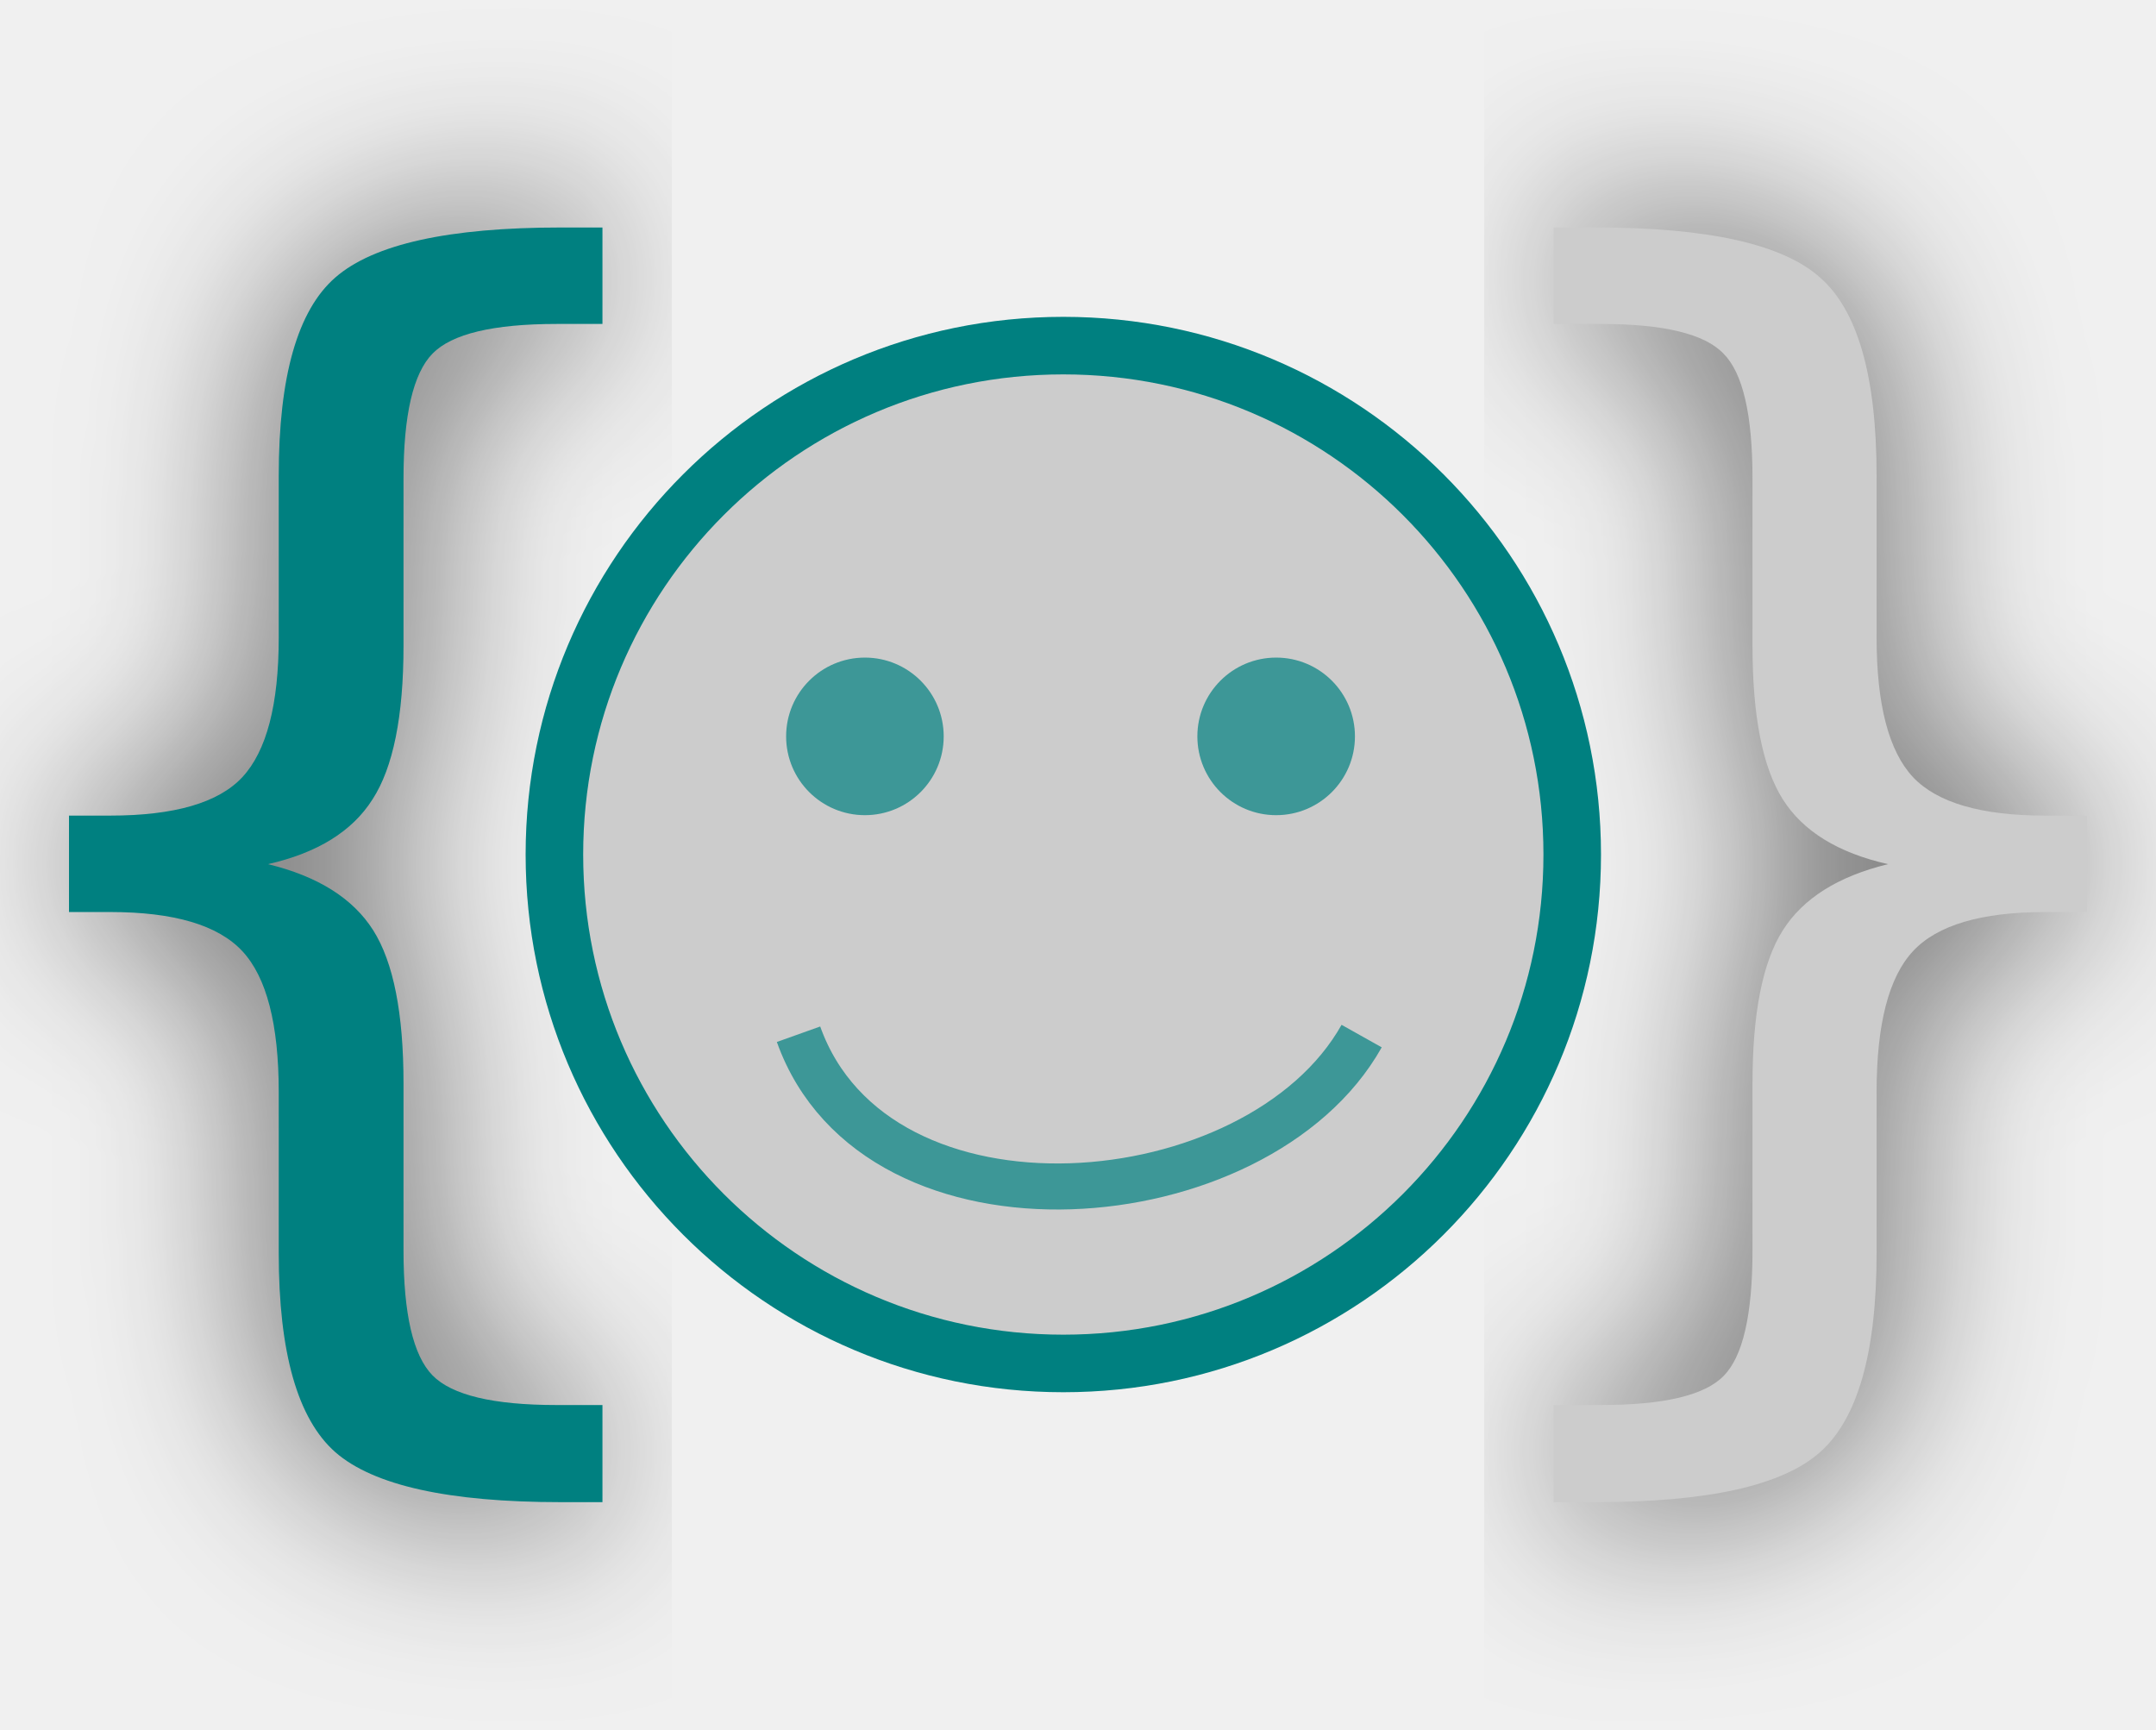
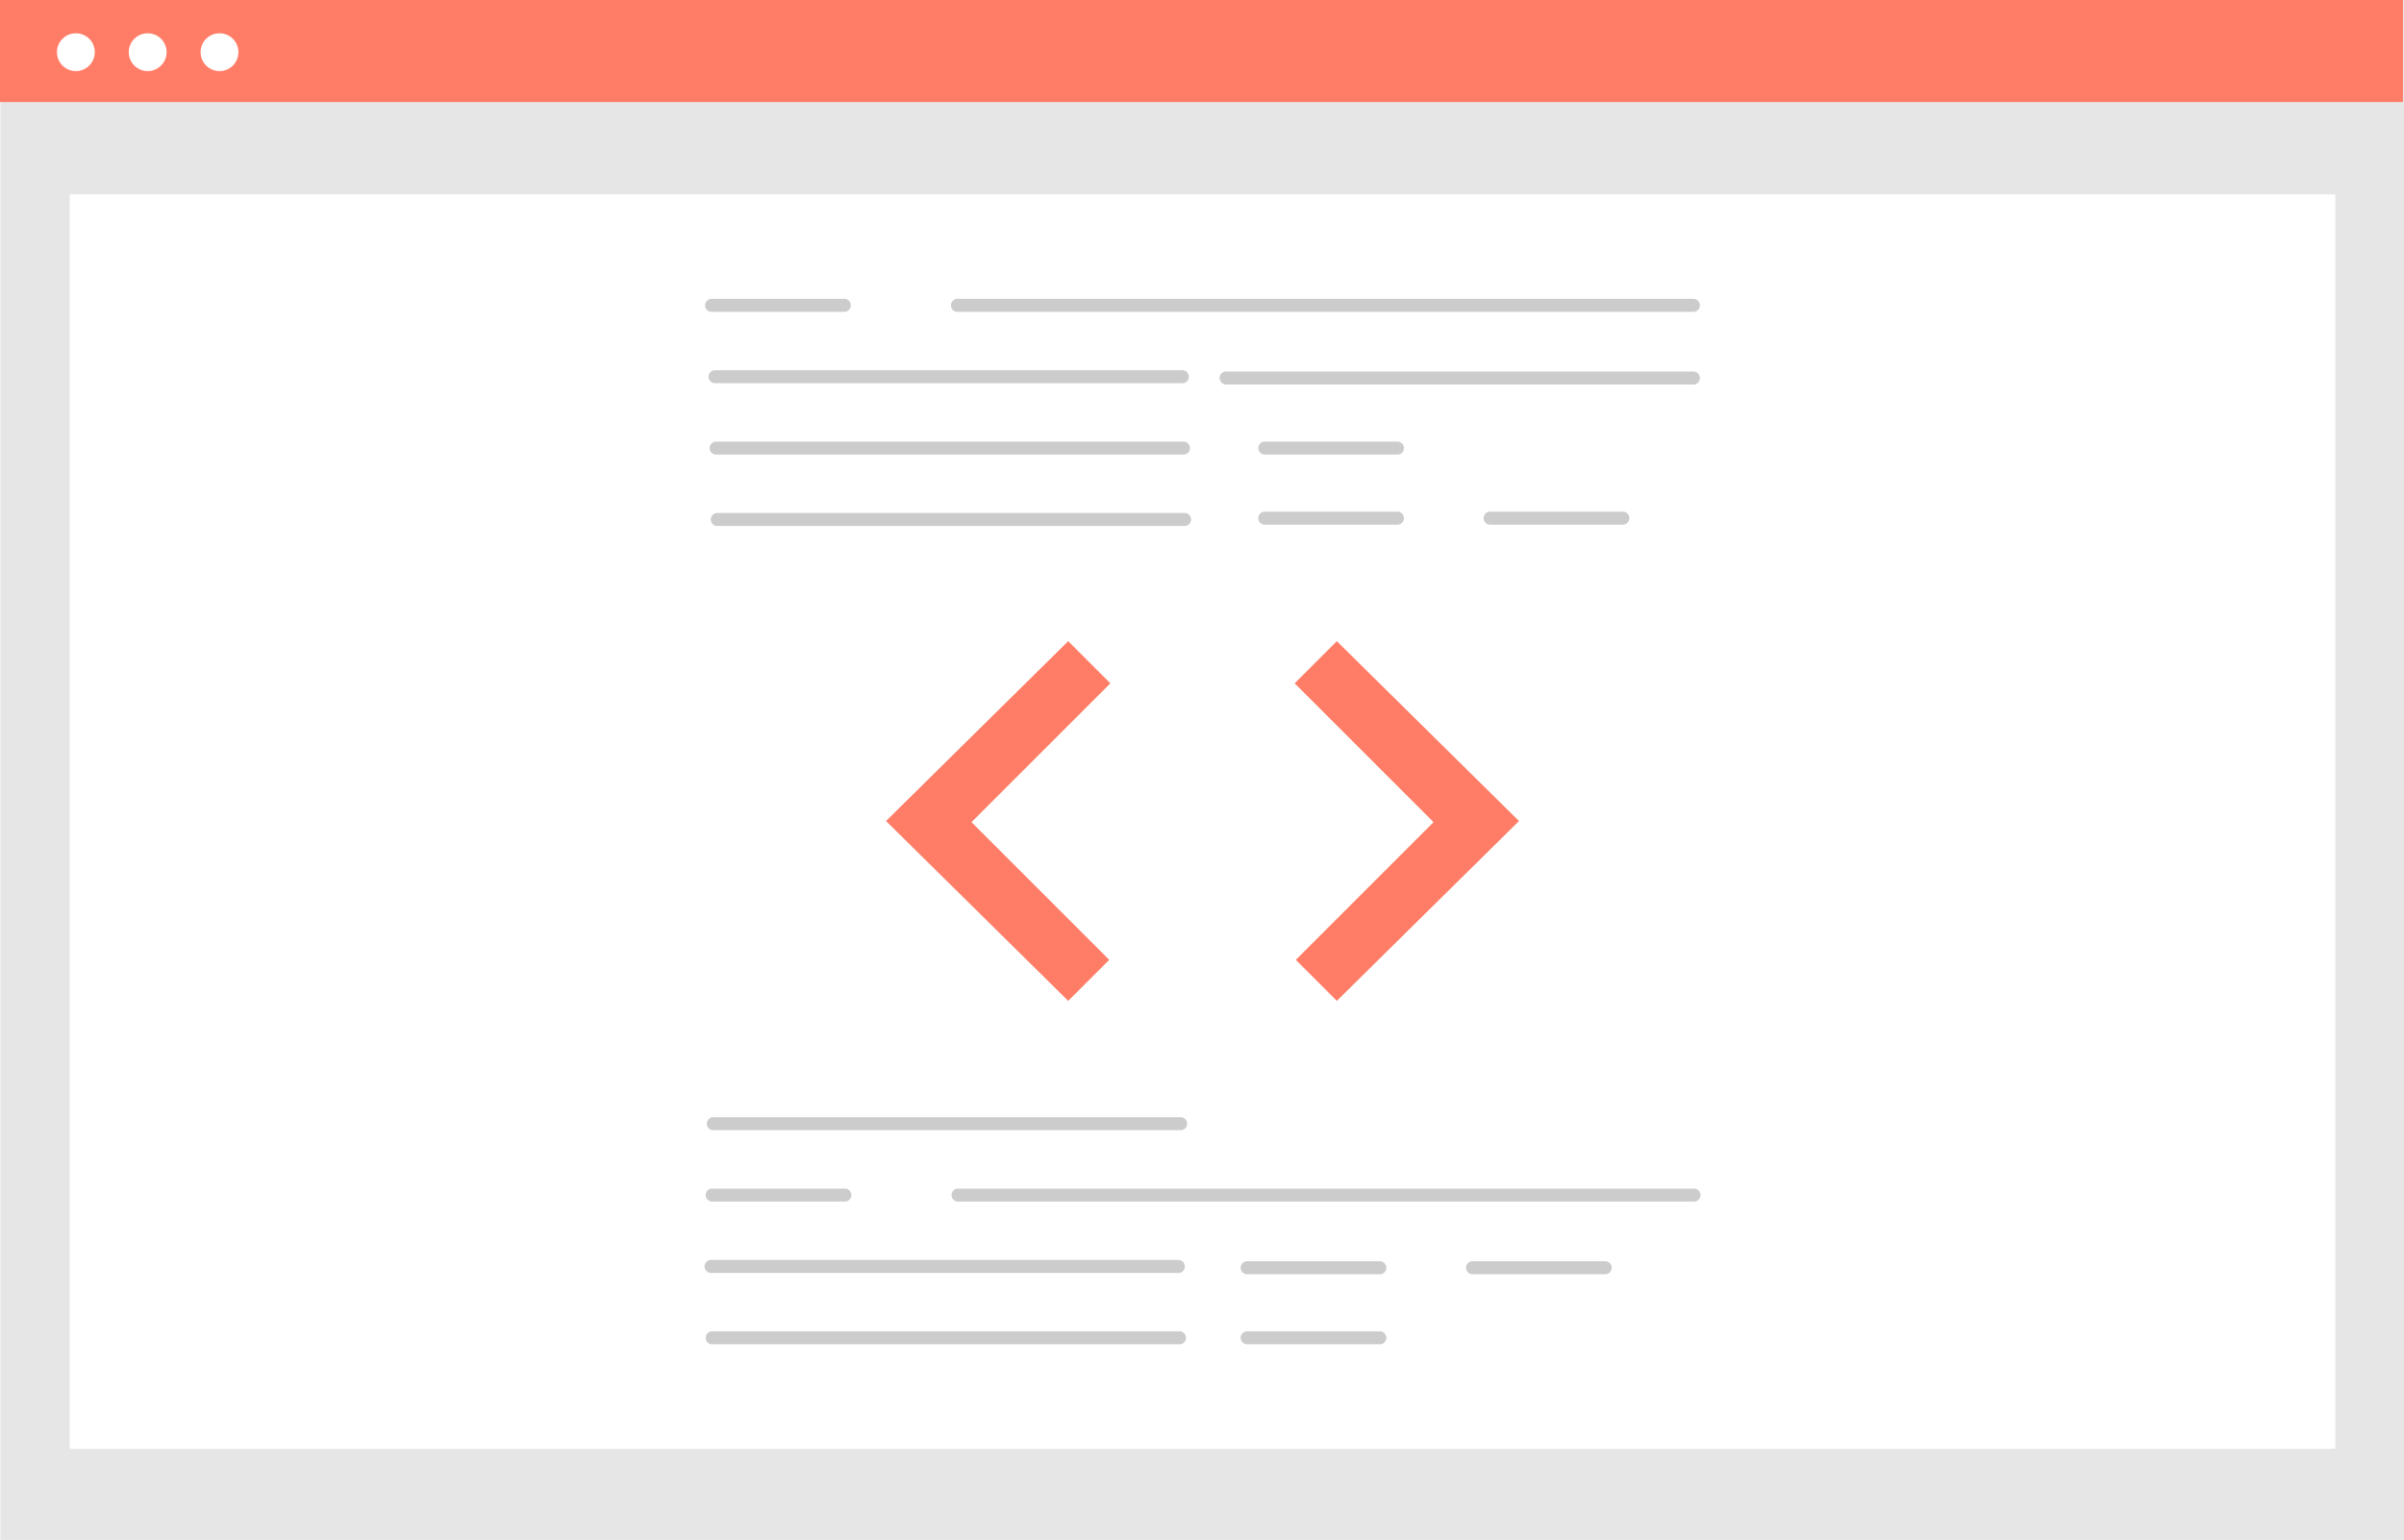
- <svg xmlns="http://www.w3.org/2000/svg" height="60.11" width="74.927">
-   <defs>
-     <filter id="a" color-interpolation-filters="sRGB">
-       <feFlood result="flood" flood-opacity=".498" flood-color="#000" />
-       <feComposite operator="in" result="composite1" in2="SourceGraphic" in="flood" />
-       <feGaussianBlur stdDeviation="4.918" result="blur" in="composite1" />
-       <feOffset result="offset" dy="3.6" />
-       <feComposite result="composite2" in2="offset" in="SourceGraphic" />
-     </filter>
-     <filter id="b" x="-.129" width="1.259" y="-.178" height="1.357" color-interpolation-filters="sRGB">
-       <feGaussianBlur stdDeviation="3.294" />
-     </filter>
-     <filter id="c" x="-.129" width="1.259" y="-.178" height="1.357" color-interpolation-filters="sRGB">
-       <feGaussianBlur stdDeviation="3.294" />
-     </filter>
-   </defs>
-   <path fill="none" filter="url(#a)" d="M-28.121-9.246h122.24v53.592h-122.24z" />
-   <g transform="translate(-33.463 -11.852)">
-     <g transform="translate(6.074 -26.943)" style="line-height:25px" aria-label="{" font-weight="400" font-size="10" font-family="Sans" letter-spacing="0" word-spacing="0" opacity=".686" filter="url(#b)">
-       <path style="-inkscape-font-specification:'Sans, Normal';font-variant-ligatures:normal;font-variant-caps:normal;font-variant-numeric:normal;font-feature-settings:normal;text-align:start" d="M48.326 87.623v3.375h-1.453q-5.836 0-7.828-1.734-1.969-1.735-1.969-6.914v-5.602q0-3.539-1.265-4.898-1.266-1.36-4.594-1.36h-1.43v-3.35h1.43q3.351 0 4.594-1.336 1.265-1.36 1.265-4.852v-5.625q0-5.18 1.969-6.89 1.992-1.735 7.828-1.735h1.453v3.352h-1.594q-3.304 0-4.312 1.031-1.008 1.031-1.008 4.336v5.812q0 3.68-1.078 5.344-1.055 1.664-3.633 2.25 2.602.633 3.656 2.297 1.055 1.664 1.055 5.32v5.813q0 3.305 1.008 4.336 1.008 1.031 4.312 1.031z" font-size="48" />
-     </g>
-     <g style="line-height:25px">
-       <path style="-inkscape-font-specification:'Sans, Normal';font-variant-ligatures:normal;font-variant-caps:normal;font-variant-numeric:normal;font-feature-settings:normal;text-align:start" d="M54.4 60.68v3.375h-1.453q-5.836 0-7.828-1.734-1.969-1.734-1.969-6.914v-5.602q0-3.539-1.265-4.898-1.266-1.36-4.594-1.36h-1.43v-3.351h1.43q3.351 0 4.594-1.336 1.265-1.36 1.265-4.852v-5.625q0-5.18 1.969-6.89 1.992-1.735 7.828-1.735H54.4v3.352h-1.593q-3.305 0-4.313 1.031-1.008 1.031-1.008 4.336v5.813q0 3.68-1.078 5.343-1.055 1.665-3.633 2.25 2.602.633 3.657 2.297 1.054 1.664 1.054 5.32v5.813q0 3.305 1.008 4.336 1.008 1.031 4.313 1.031z" font-size="48" aria-label="{" font-weight="400" font-family="Sans" letter-spacing="0" word-spacing="0" fill="teal" />
-     </g>
-     <g transform="translate(1.608 .748)" style="line-height:25px" aria-label="}" font-weight="400" font-size="10" font-family="Sans" letter-spacing="0" word-spacing="0" opacity=".7" filter="url(#c)">
-       <path style="-inkscape-font-specification:'Sans, Normal';font-variant-ligatures:normal;font-variant-caps:normal;font-variant-numeric:normal;font-feature-settings:normal;text-align:start" d="M85.845 59.932h1.64q3.282 0 4.266-1.008 1.008-1.007 1.008-4.359v-5.812q0-3.657 1.055-5.32 1.055-1.665 3.656-2.298-2.601-.586-3.656-2.25-1.055-1.664-1.055-5.343v-5.813q0-3.328-1.008-4.336-.984-1.031-4.265-1.031h-1.64V19.01h1.476q5.836 0 7.781 1.735 1.969 1.71 1.969 6.89v5.625q0 3.492 1.265 4.852 1.266 1.336 4.594 1.336h1.453v3.351h-1.453q-3.328 0-4.594 1.36-1.265 1.36-1.265 4.898v5.602q0 5.18-1.969 6.914-1.945 1.734-7.781 1.734h-1.477z" font-size="48" />
-     </g>
-     <g style="line-height:25px">
-       <path style="-inkscape-font-specification:'Sans, Normal';font-variant-ligatures:normal;font-variant-caps:normal;font-variant-numeric:normal;font-feature-settings:normal;text-align:start" d="M87.453 60.68h1.64q3.282 0 4.266-1.007 1.008-1.008 1.008-4.36v-5.812q0-3.657 1.055-5.32 1.055-1.665 3.656-2.298-2.601-.585-3.656-2.25-1.055-1.664-1.055-5.343v-5.813q0-3.328-1.008-4.336-.984-1.031-4.265-1.031h-1.641v-3.352h1.477q5.836 0 7.78 1.735 1.97 1.71 1.97 6.89v5.625q0 3.493 1.265 4.852 1.266 1.336 4.594 1.336h1.453v3.352h-1.453q-3.328 0-4.594 1.359-1.265 1.36-1.265 4.898v5.602q0 5.18-1.97 6.914-1.944 1.734-7.78 1.734h-1.477z" font-size="48" aria-label="}" font-weight="400" font-family="Sans" letter-spacing="0" word-spacing="0" fill="#ccc" />
-     </g>
-     <circle r="17.686" cy="41.549" cx="70.416" fill="#ccc" fill-rule="evenodd" stroke="teal" stroke-width="2" stroke-linecap="round" stroke-linejoin="round" />
-     <circle r="2.738" cy="37.443" cx="63.521" opacity=".7" fill="teal" fill-rule="evenodd" />
-     <path d="M61.214 47.794c2.714 7.6 15.978 6.469 19.57.064" opacity=".7" fill="none" stroke="teal" stroke-width="1.6" />
-     <circle cx="77.813" cy="37.443" r="2.738" opacity=".7" fill="teal" fill-rule="evenodd" />
-   </g>
+ <svg xmlns="http://www.w3.org/2000/svg" data-name="Layer 1" width="611.723" height="391.954">
+   <path fill="#e6e6e6" d="M.261.347h611.461v391.607H.261z" />
+   <path fill="#fff" d="M17.746 49.464h576.492v319.322H17.746z" />
+   <path fill="#ff7d66" d="M0 0h611.461v25.977H0z" />
+   <circle cx="19.304" cy="13.281" r="4.815" fill="#fff" />
+   <circle cx="37.579" cy="13.281" r="4.815" fill="#fff" />
+   <circle cx="55.855" cy="13.281" r="4.815" fill="#fff" />
+   <path d="M431.117 79.373H243.429a1.666 1.666 0 010-3.304h187.688a1.666 1.666 0 010 3.304zM301.068 97.54H181.736a1.666 1.666 0 010-3.303h119.332a1.666 1.666 0 010 3.303zm130.049.33H311.785a1.666 1.666 0 010-3.303h119.332a1.666 1.666 0 010 3.303zm-129.759 17.838H182.026a1.666 1.666 0 010-3.304h119.332a1.666 1.666 0 010 3.304zm.289 18.167H182.315a1.666 1.666 0 010-3.303h119.332a1.666 1.666 0 010 3.303zm54.163-18.167h-34.178a1.666 1.666 0 010-3.304h34.178a1.666 1.666 0 010 3.304zm0 17.837h-34.178a1.666 1.666 0 010-3.304h34.178a1.666 1.666 0 010 3.304zm57.349 0H378.98a1.666 1.666 0 010-3.304h34.178a1.666 1.666 0 010 3.304zM215.045 79.373h-34.178a1.666 1.666 0 010-3.304h34.178a1.666 1.666 0 010 3.304zm85.588 208.305H181.302a1.666 1.666 0 010-3.303h119.332a1.666 1.666 0 010 3.303zm-.579 36.335H180.722a1.666 1.666 0 010-3.303h119.332a1.666 1.666 0 010 3.303zm.29 18.167H181.012a1.666 1.666 0 010-3.302h119.332a1.666 1.666 0 010 3.303zm50.976-17.836h-34.177a1.666 1.666 0 010-3.304h34.178a1.666 1.666 0 010 3.304zm0 17.836h-34.177a1.666 1.666 0 010-3.302h34.178a1.666 1.666 0 010 3.303zm57.35-17.836h-34.178a1.666 1.666 0 010-3.304h34.177a1.666 1.666 0 010 3.304zm22.591-18.498H243.574a1.666 1.666 0 010-3.303h187.687a1.666 1.666 0 010 3.303zm-216.071 0h-34.178a1.666 1.666 0 010-3.303h34.177a1.666 1.666 0 010 3.303z" fill="#ccc" />
+   <path fill="#e6e6e6" d="M271.815 254.748l10.427-10.427-35.047-35.047 35.336-35.336-10.716-10.717-46.343 45.764zm68.355 0l-10.427-10.427 35.046-35.047-35.336-35.336 10.717-10.717 46.342 45.764z" />
+   <path fill="#ff7d66" d="M271.815 254.748l10.427-10.427-35.047-35.047 35.336-35.336-10.716-10.717-46.343 45.764zm68.355 0l-10.427-10.427 35.046-35.047-35.336-35.336 10.717-10.717 46.342 45.764z" />
</svg>
